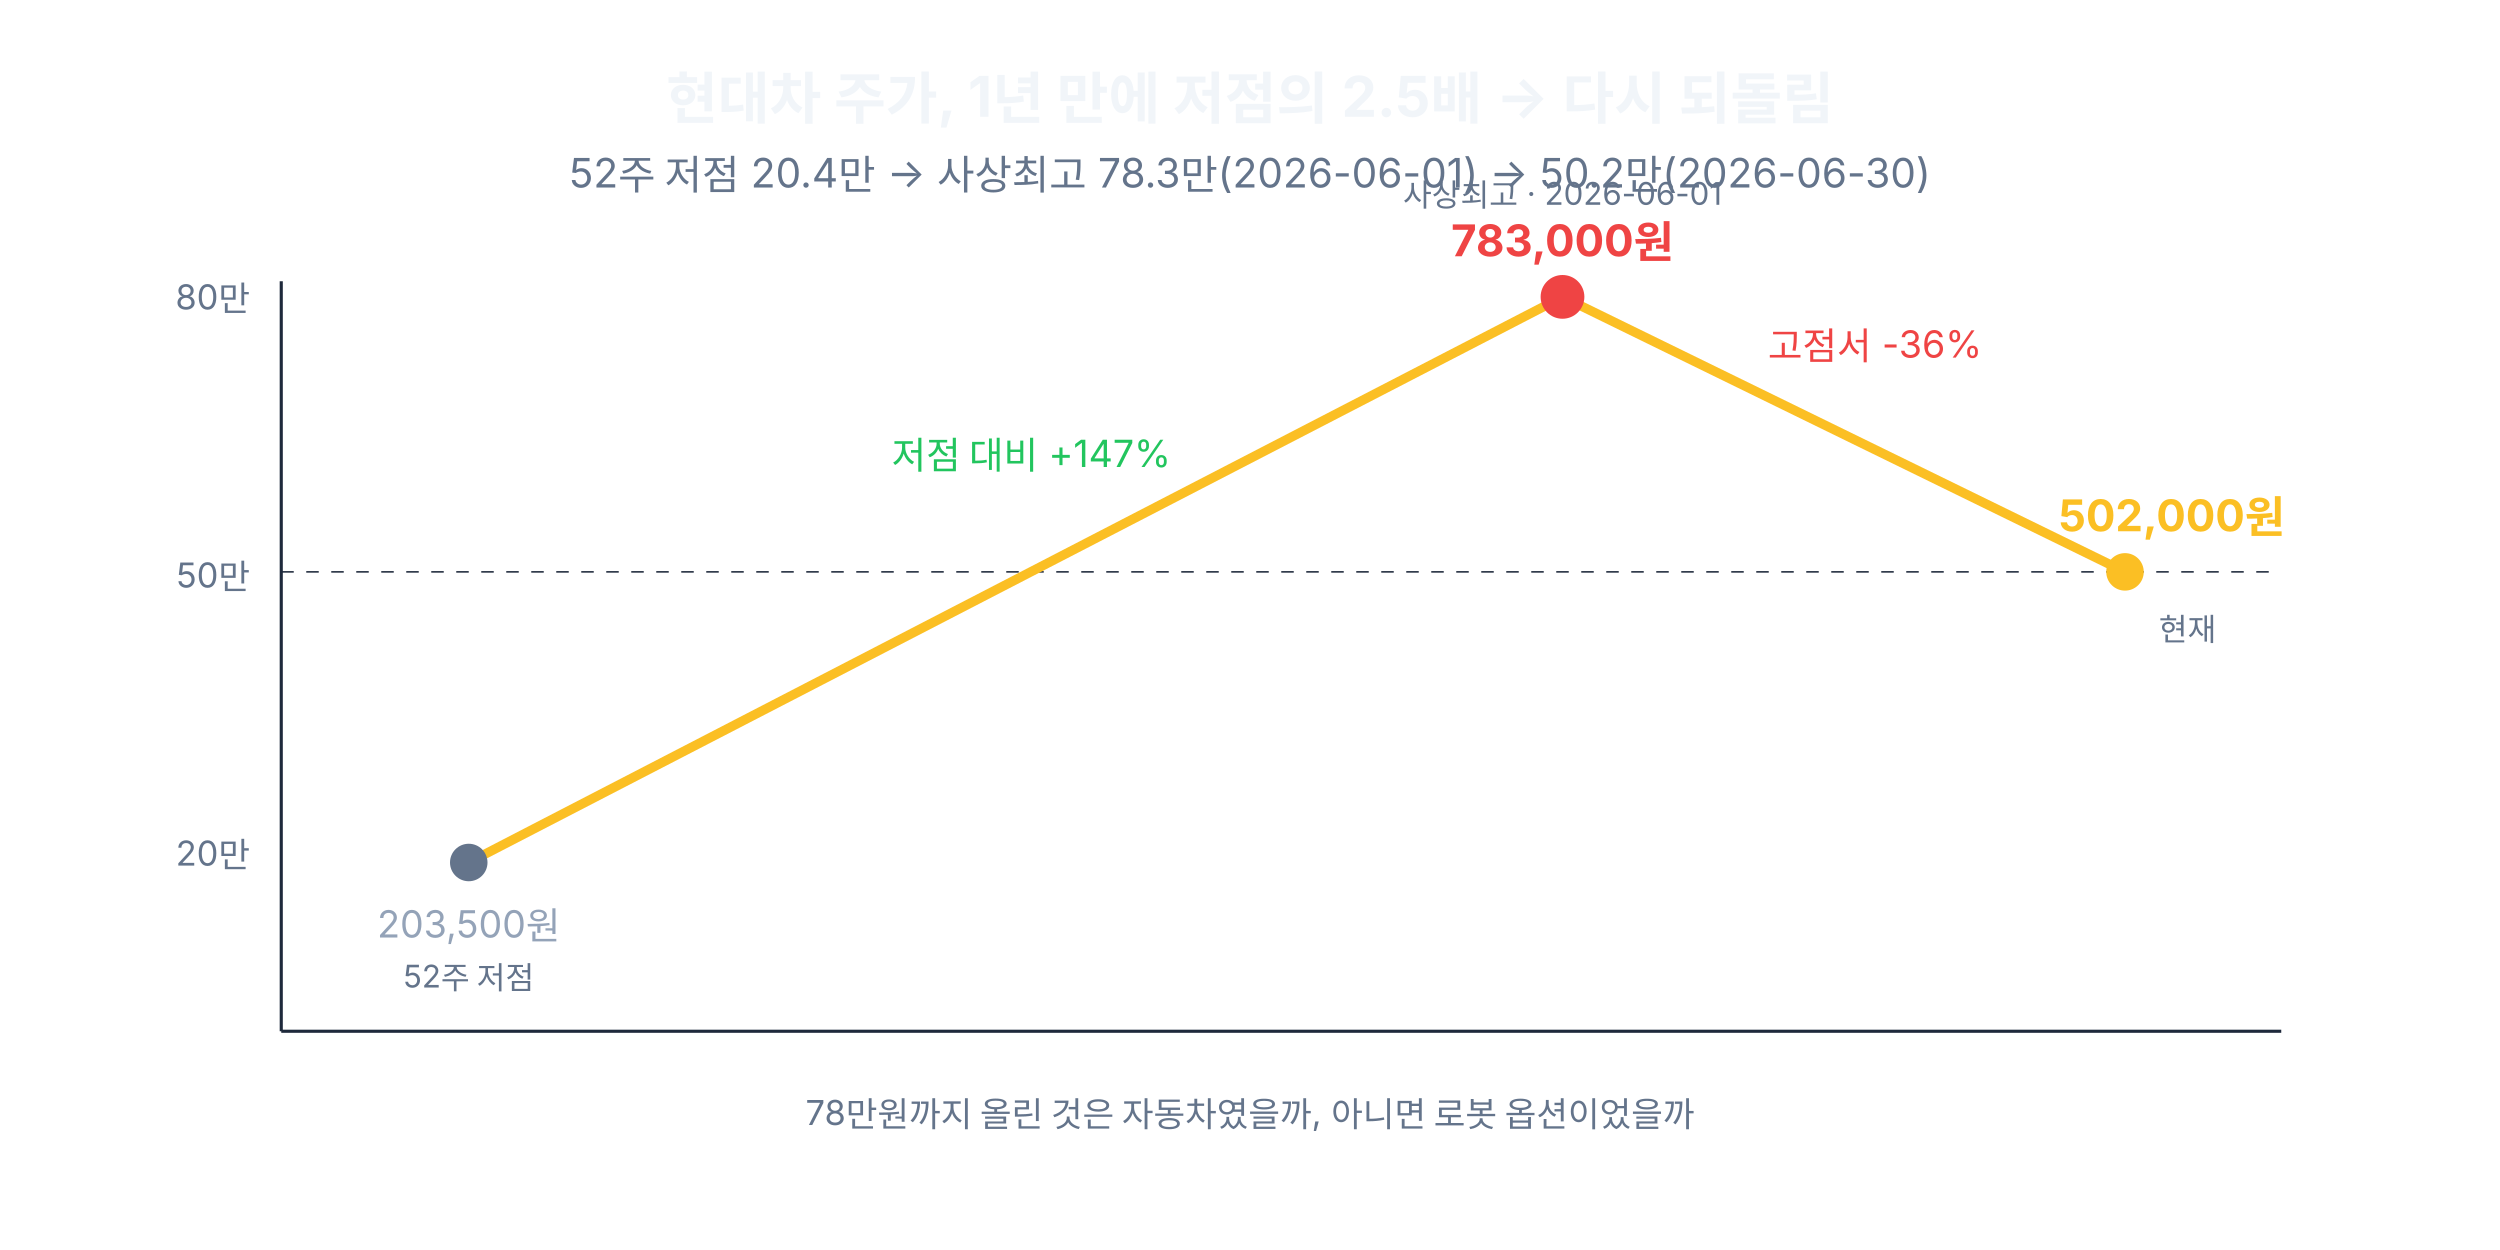
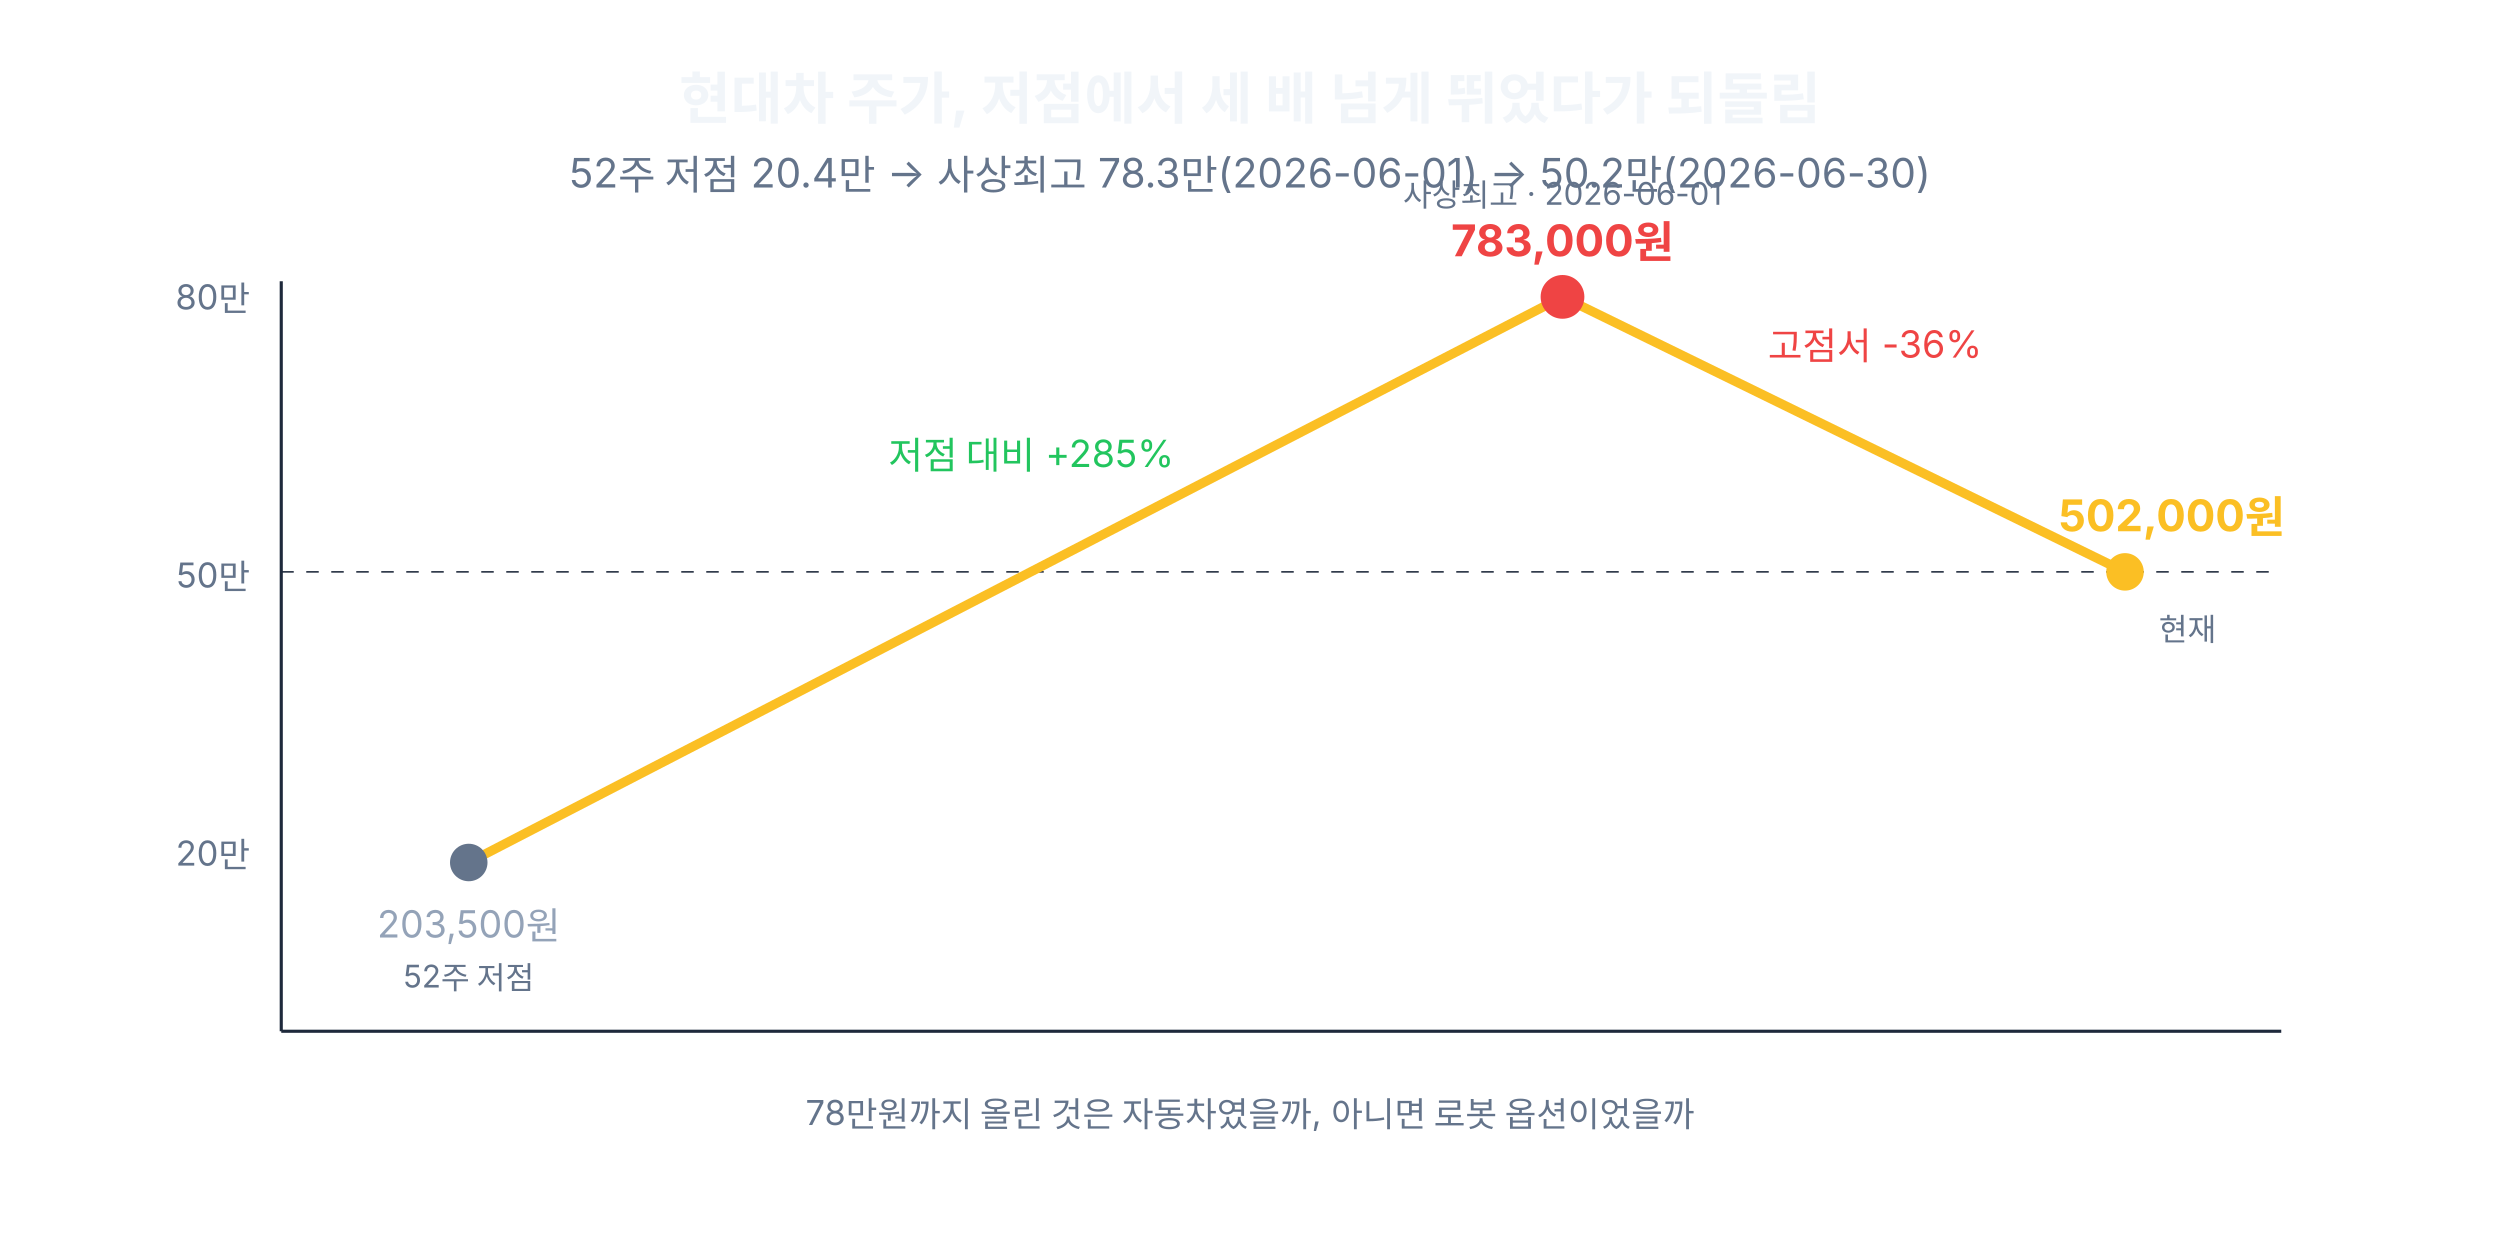
<svg xmlns="http://www.w3.org/2000/svg" viewBox="0 0 800 400" style="background:#0a0e1a;font-family:-apple-system,'Segoe UI',sans-serif">
-   <text x="400" y="38" fill="#f1f5f9" font-size="18" font-weight="bold" text-anchor="middle">현대차 주가, 1년 만에 저점의 2.5배 → 다시 되돌림</text>
+   <text x="400" y="38" fill="#f1f5f9" font-size="18" font-weight="bold" text-anchor="middle">현대차 주가, 저점에서 세 배 넘게 뛰었다가 되돌림</text>
  <text x="400" y="60" fill="#64748b" font-size="13" text-anchor="middle">52주 저점 20.4만 → 사상최고 78.3만(2026-06-01) → 50.2만(2026-06-30)</text>
  <line x1="90" y1="90" x2="90" y2="330" stroke="#1e293b" stroke-width="1" />
  <line x1="90" y1="330" x2="730" y2="330" stroke="#1e293b" stroke-width="1" />
  <line x1="90" y1="183" x2="730" y2="183" stroke="#1e293b" stroke-width="0.5" stroke-dasharray="4" />
  <text x="80" y="99" fill="#64748b" font-size="11" text-anchor="end">80만</text>
  <text x="80" y="188" fill="#64748b" font-size="11" text-anchor="end">50만</text>
  <text x="80" y="277" fill="#64748b" font-size="11" text-anchor="end">20만</text>
  <polyline points="150,276 500,95 680,183" fill="none" stroke="#fbbf24" stroke-width="3" />
  <circle cx="150" cy="276" r="6" fill="#64748b" />
  <circle cx="500" cy="95" r="7" fill="#ef4444" />
  <circle cx="680" cy="183" r="6" fill="#fbbf24" />
  <text x="150" y="300" fill="#94a3b8" font-size="12" text-anchor="middle">203,500원</text>
  <text x="150" y="316" fill="#64748b" font-size="10" text-anchor="middle">52주 저점</text>
  <text x="500" y="82" fill="#ef4444" font-size="14" font-weight="bold" text-anchor="middle">783,000원</text>
  <text x="500" y="66" fill="#64748b" font-size="10" text-anchor="middle">사상최고 · 2026-06-01</text>
  <text x="695" y="170" fill="#fbbf24" font-size="14" font-weight="bold" text-anchor="middle">502,000원</text>
  <text x="700" y="205" fill="#64748b" font-size="10" text-anchor="middle">현재</text>
-   <text x="330" y="150" fill="#22c55e" font-size="12" text-anchor="middle">저점 대비 +147%</text>
+   <text x="330" y="150" fill="#22c55e" font-size="12" text-anchor="middle">저점 대비 +285%</text>
  <text x="600" y="115" fill="#ef4444" font-size="12" text-anchor="middle">고점서 -36%</text>
  <text x="400" y="360" fill="#64748b" font-size="11" text-anchor="middle">78만원까지 올린 것은 자동차였을까, 아니면 로봇 옵션이었을까</text>
</svg>
